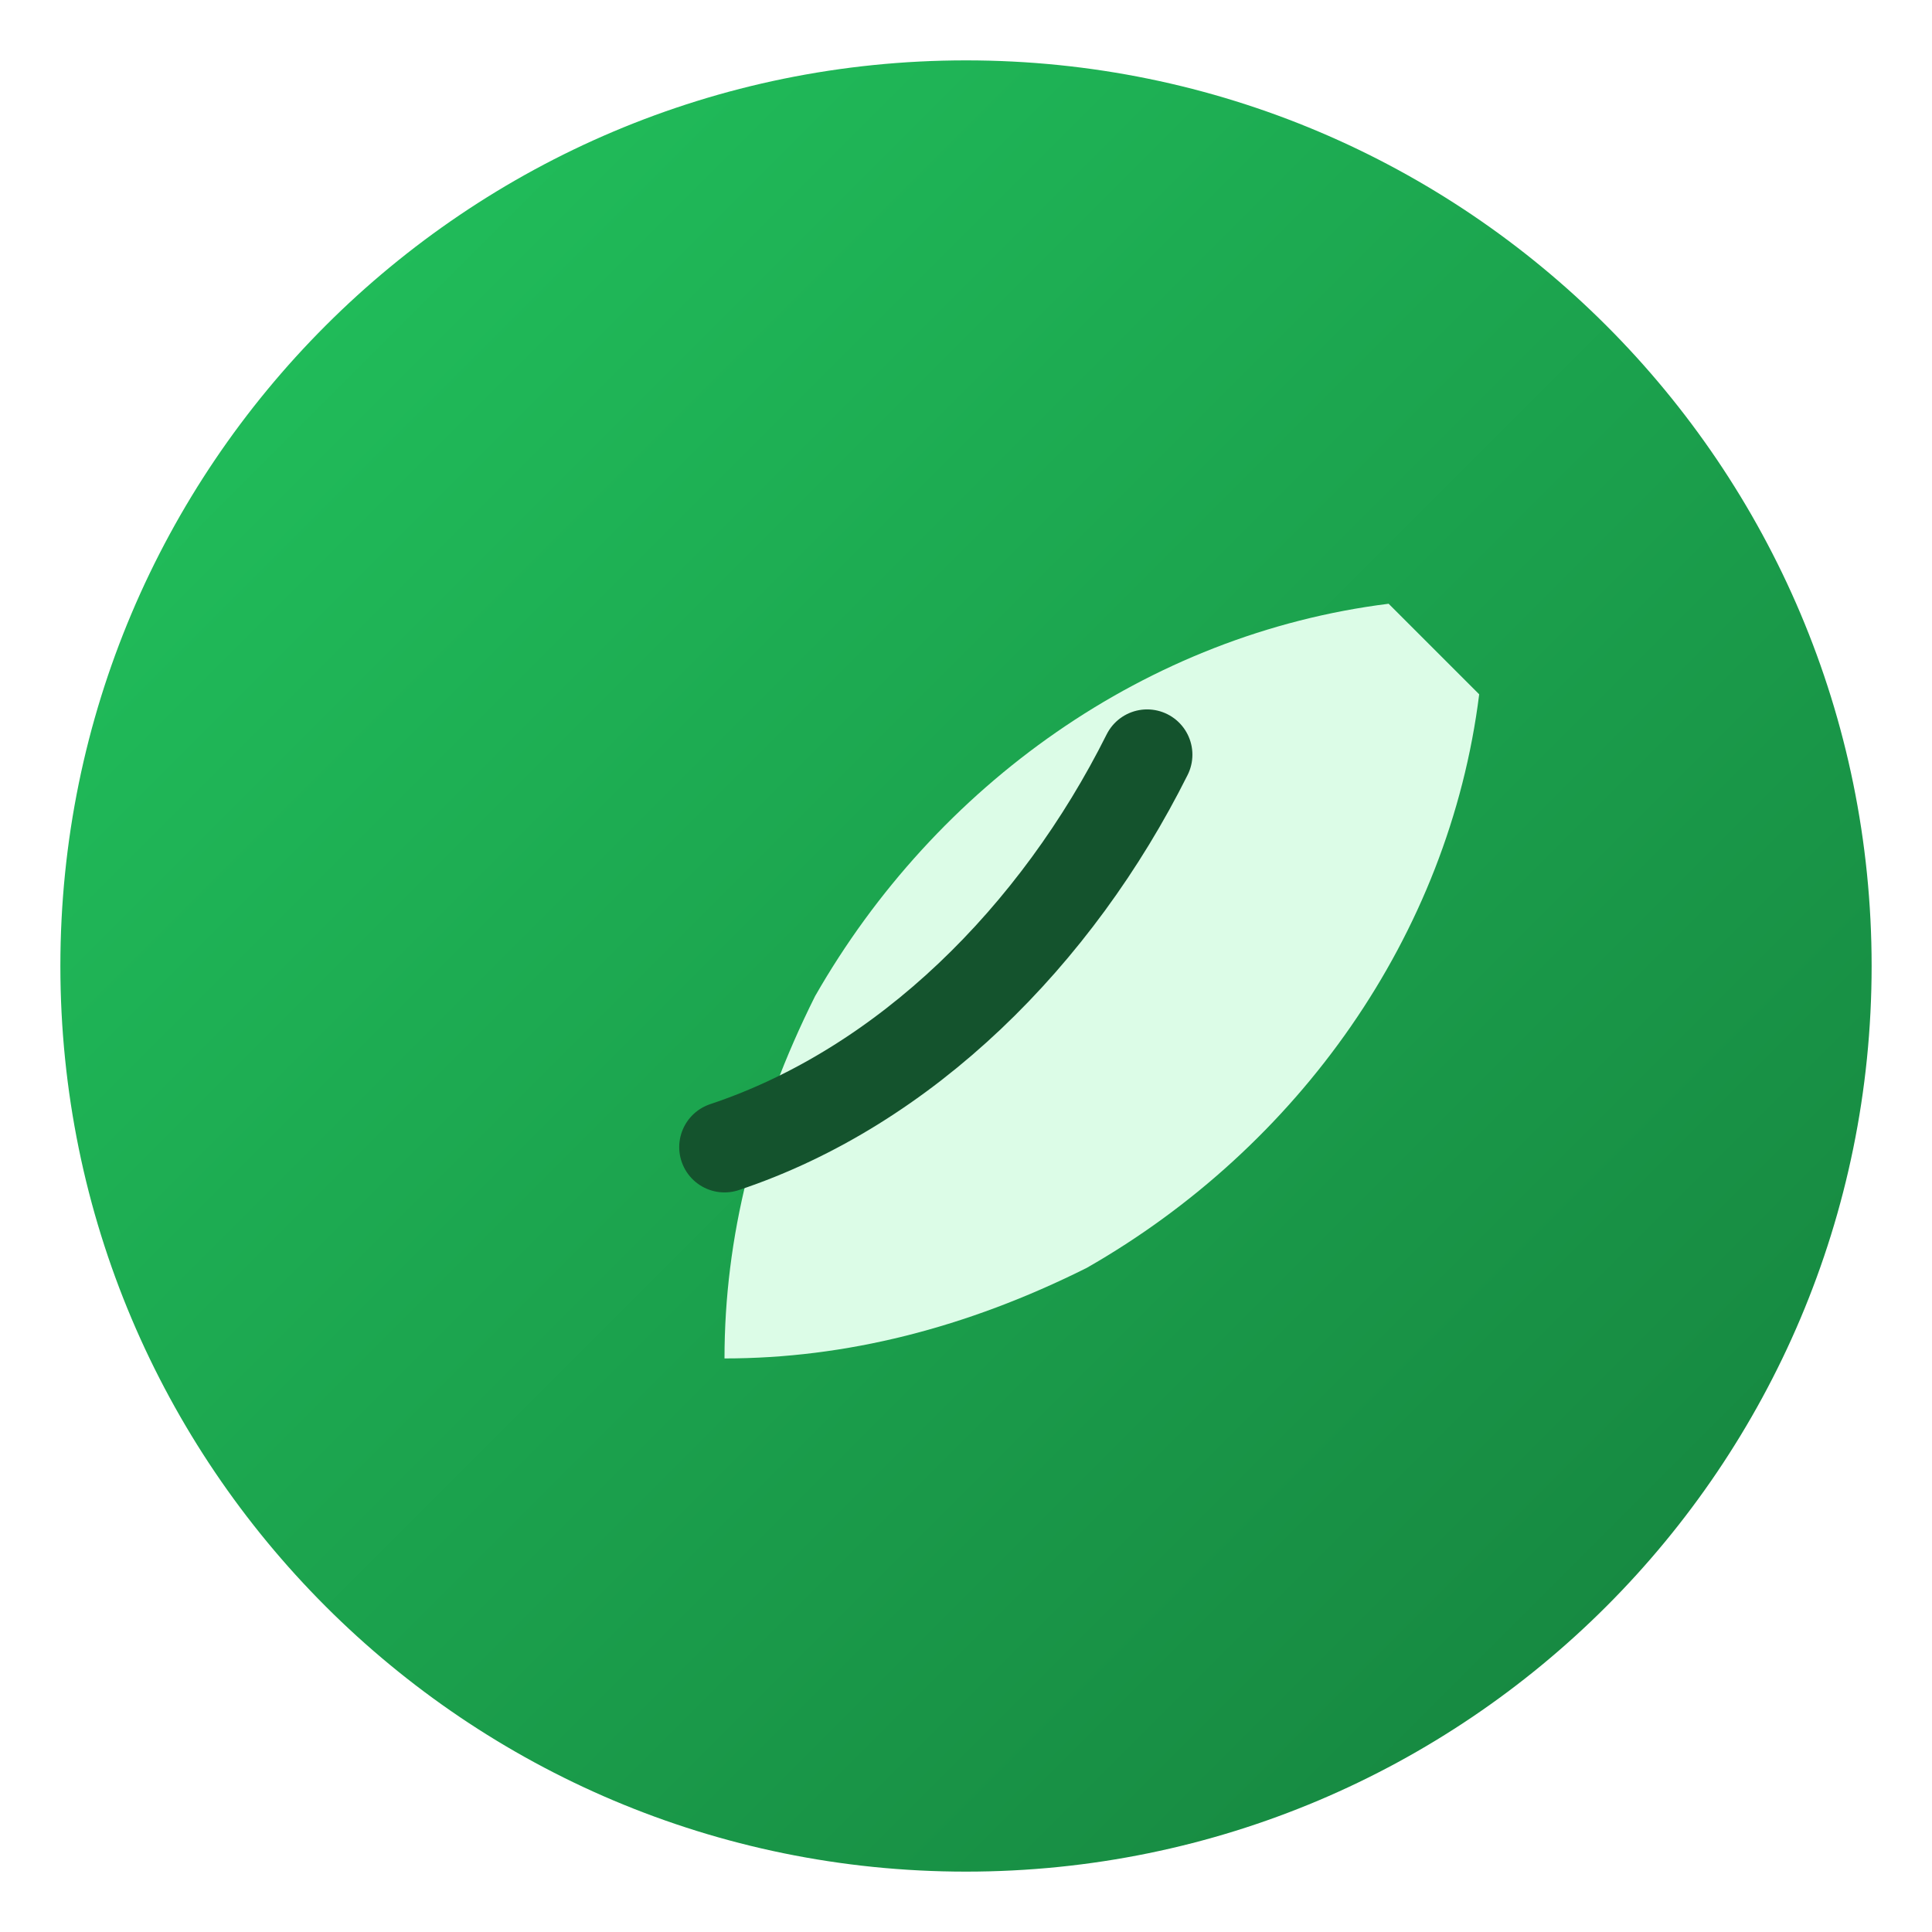
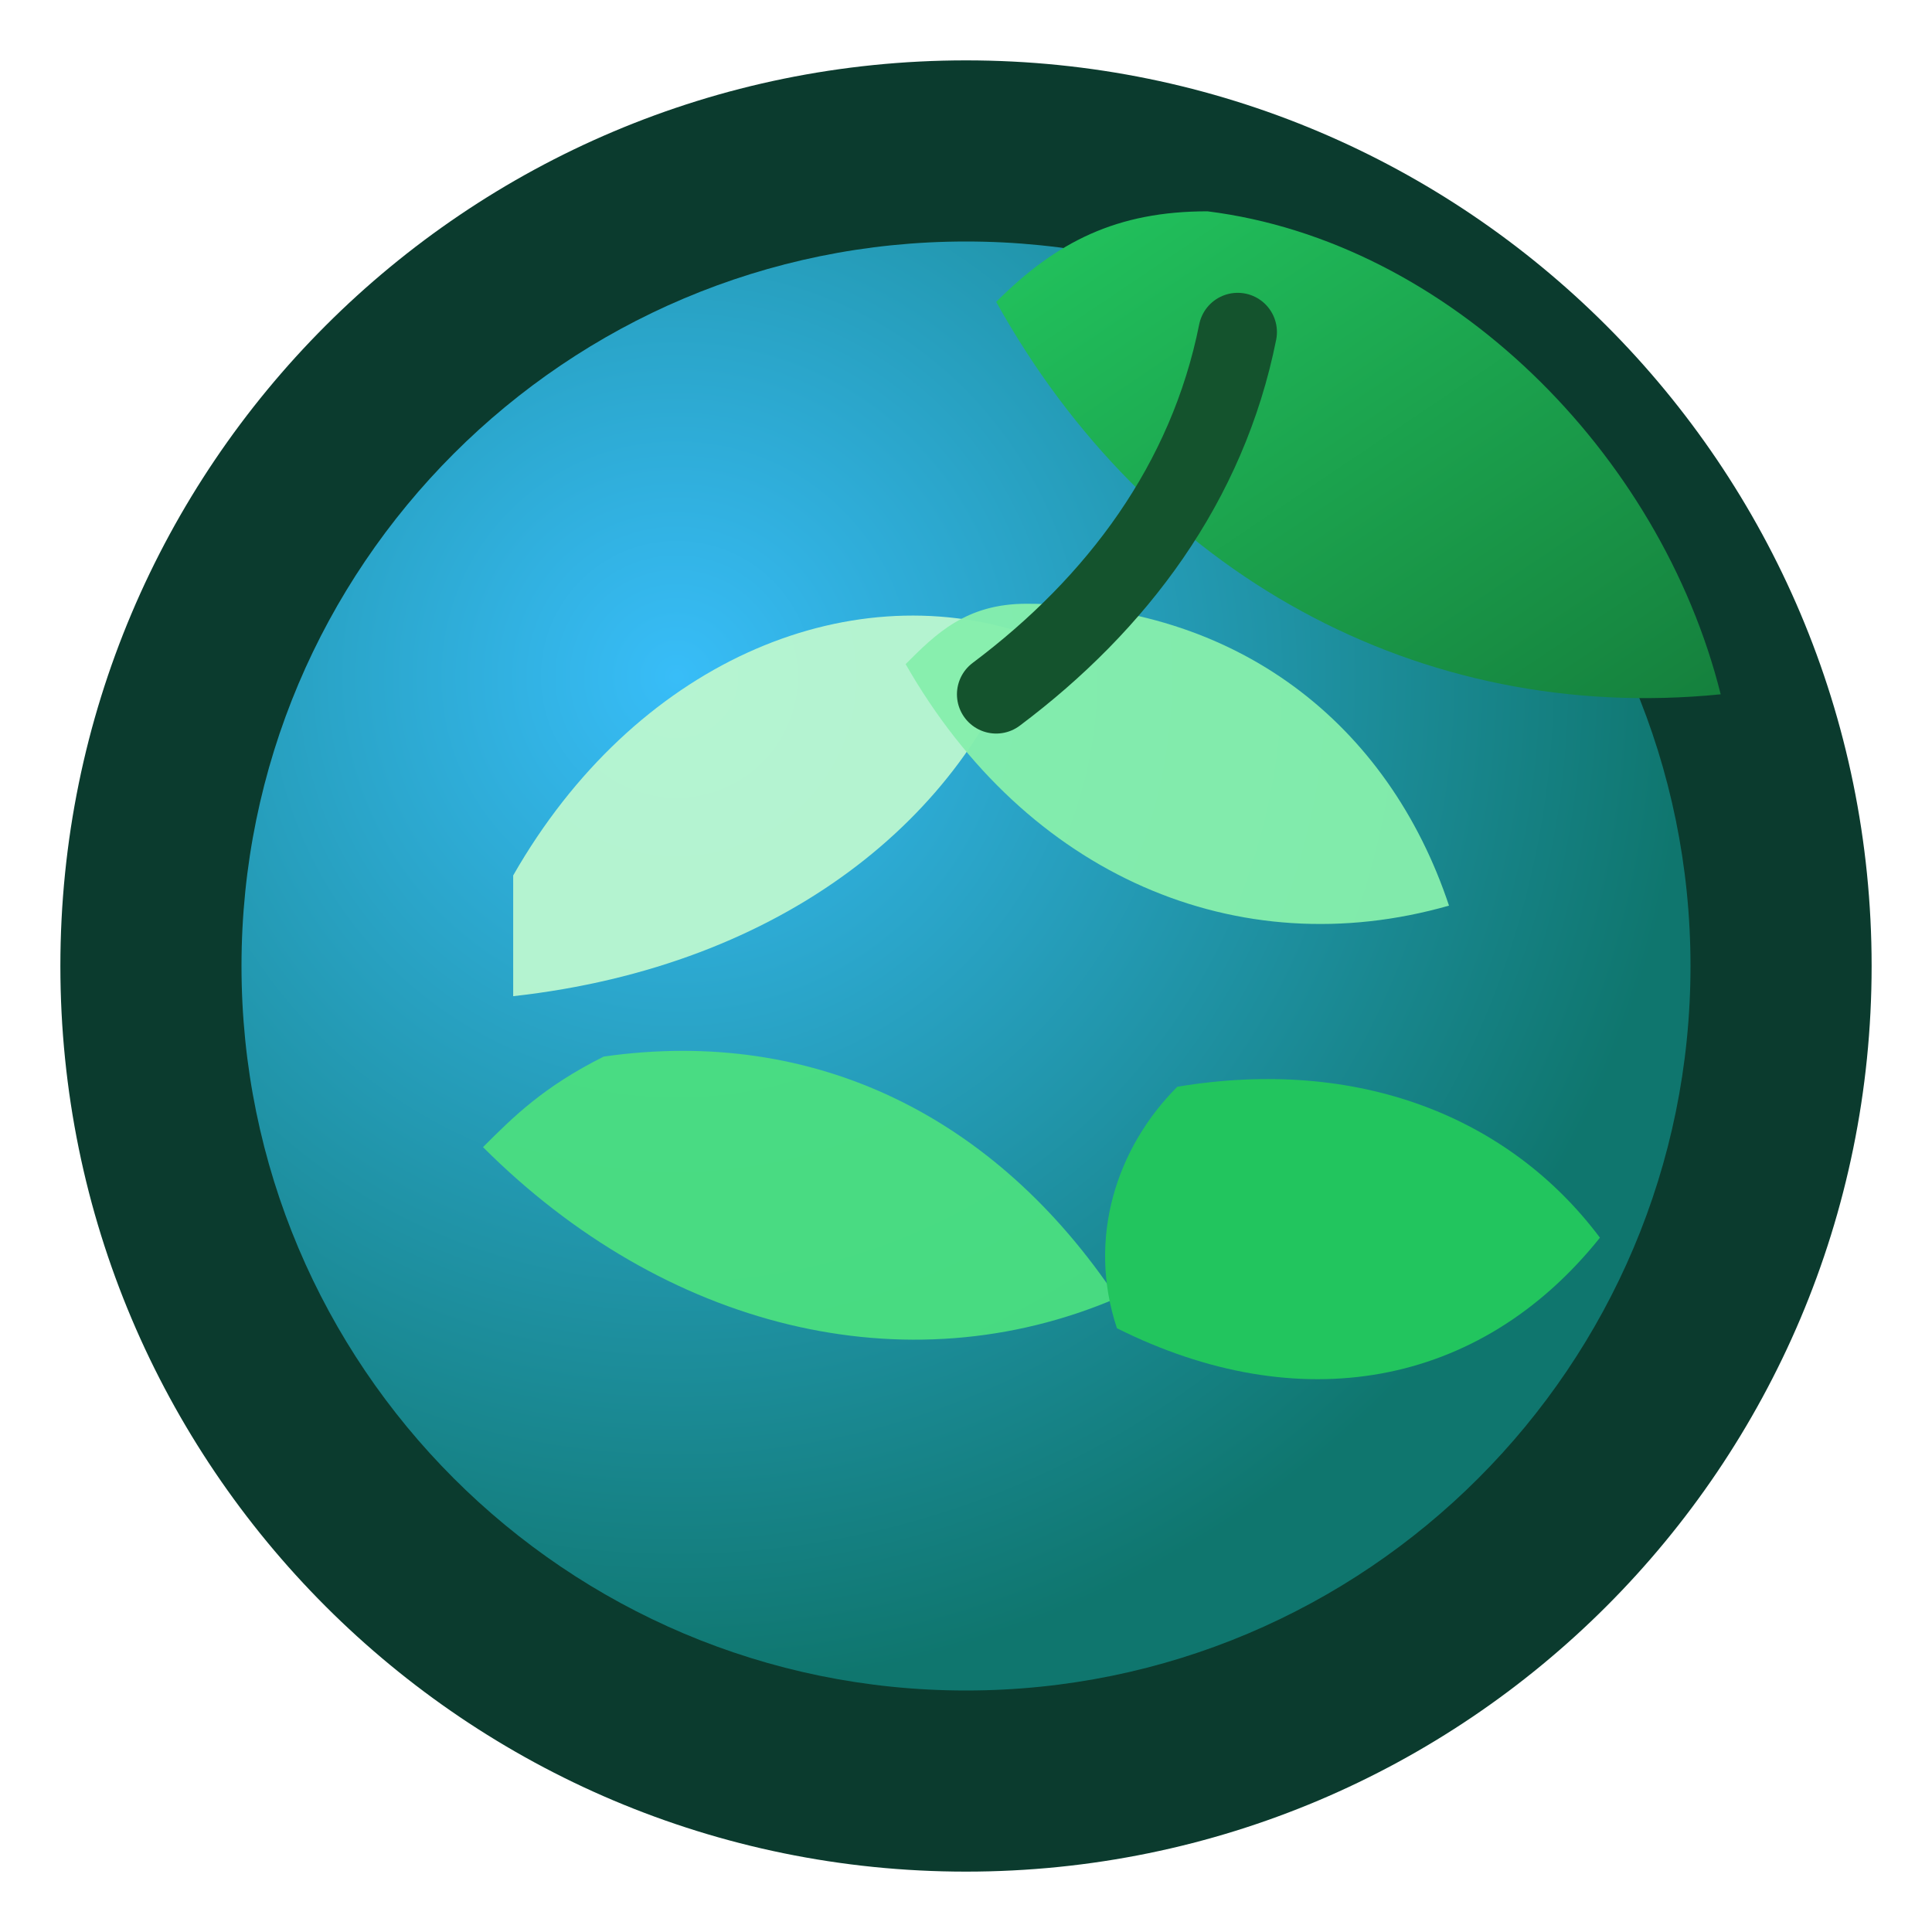
<svg xmlns="http://www.w3.org/2000/svg" viewBox="0 0 64 64">
  <defs>
-     <linearGradient id="bg" x1="0" y1="0" x2="1" y2="1">
+     <radialGradient id="ocean" cx="30%" cy="30%" r="70%">
+       <stop offset="0%" stop-color="#38bdf8" />
+       <stop offset="100%" stop-color="#0f766e" />
+     </radialGradient>
+     <linearGradient id="leaf" x1="0" y1="0" x2="1" y2="1">
      <stop offset="0%" stop-color="#22c55e" />
      <stop offset="100%" stop-color="#15803d" />
    </linearGradient>
  </defs>
-   <circle cx="32" cy="32" r="30" fill="url(#bg)" />
-   <path d="M46 20c-8 1-15 6-19 13-2 4-3 8-3 12 4 0 8-1 12-3 7-4 12-11 13-19-1-1-2-2-3-3Z" fill="#dcfce7" />
-   <path d="M24 38c6-2 11-7 14-13" fill="none" stroke="#14532d" stroke-linecap="round" stroke-width="3" />
+   <circle cx="32" cy="32" r="30" fill="#0b3b2e" />
+   <circle cx="32" cy="32" r="24" fill="url(#ocean)" />
+   <path d="M17 29c4-7 11-10 17-8-2 6-8 11-17 12Z" fill="#bbf7d0" opacity="0.95" />
+   <path d="M34 20c7 0 12 4 14 10-7 2-14-1-18-8 1-1 2-2 4-2Z" fill="#86efac" opacity="0.95" />
+   <path d="M20 35c7-1 13 2 17 8-7 3-15 1-21-5 1-1 2-2 4-3Z" fill="#4ade80" opacity="0.95" />
+   <path d="M39 36c6-1 11 1 14 5-4 5-10 6-16 3-1-3 0-6 2-8Z" fill="#22c55e" />
+   <path d="M40 7c8 1 15 8 17 16-10 1-19-4-24-13 2-2 4-3 7-3Z" fill="url(#leaf)" />
+   <path d="M41 11c-1 5-4 9-8 12" fill="none" stroke="#14532d" stroke-linecap="round" stroke-width="2.6" />
</svg>
